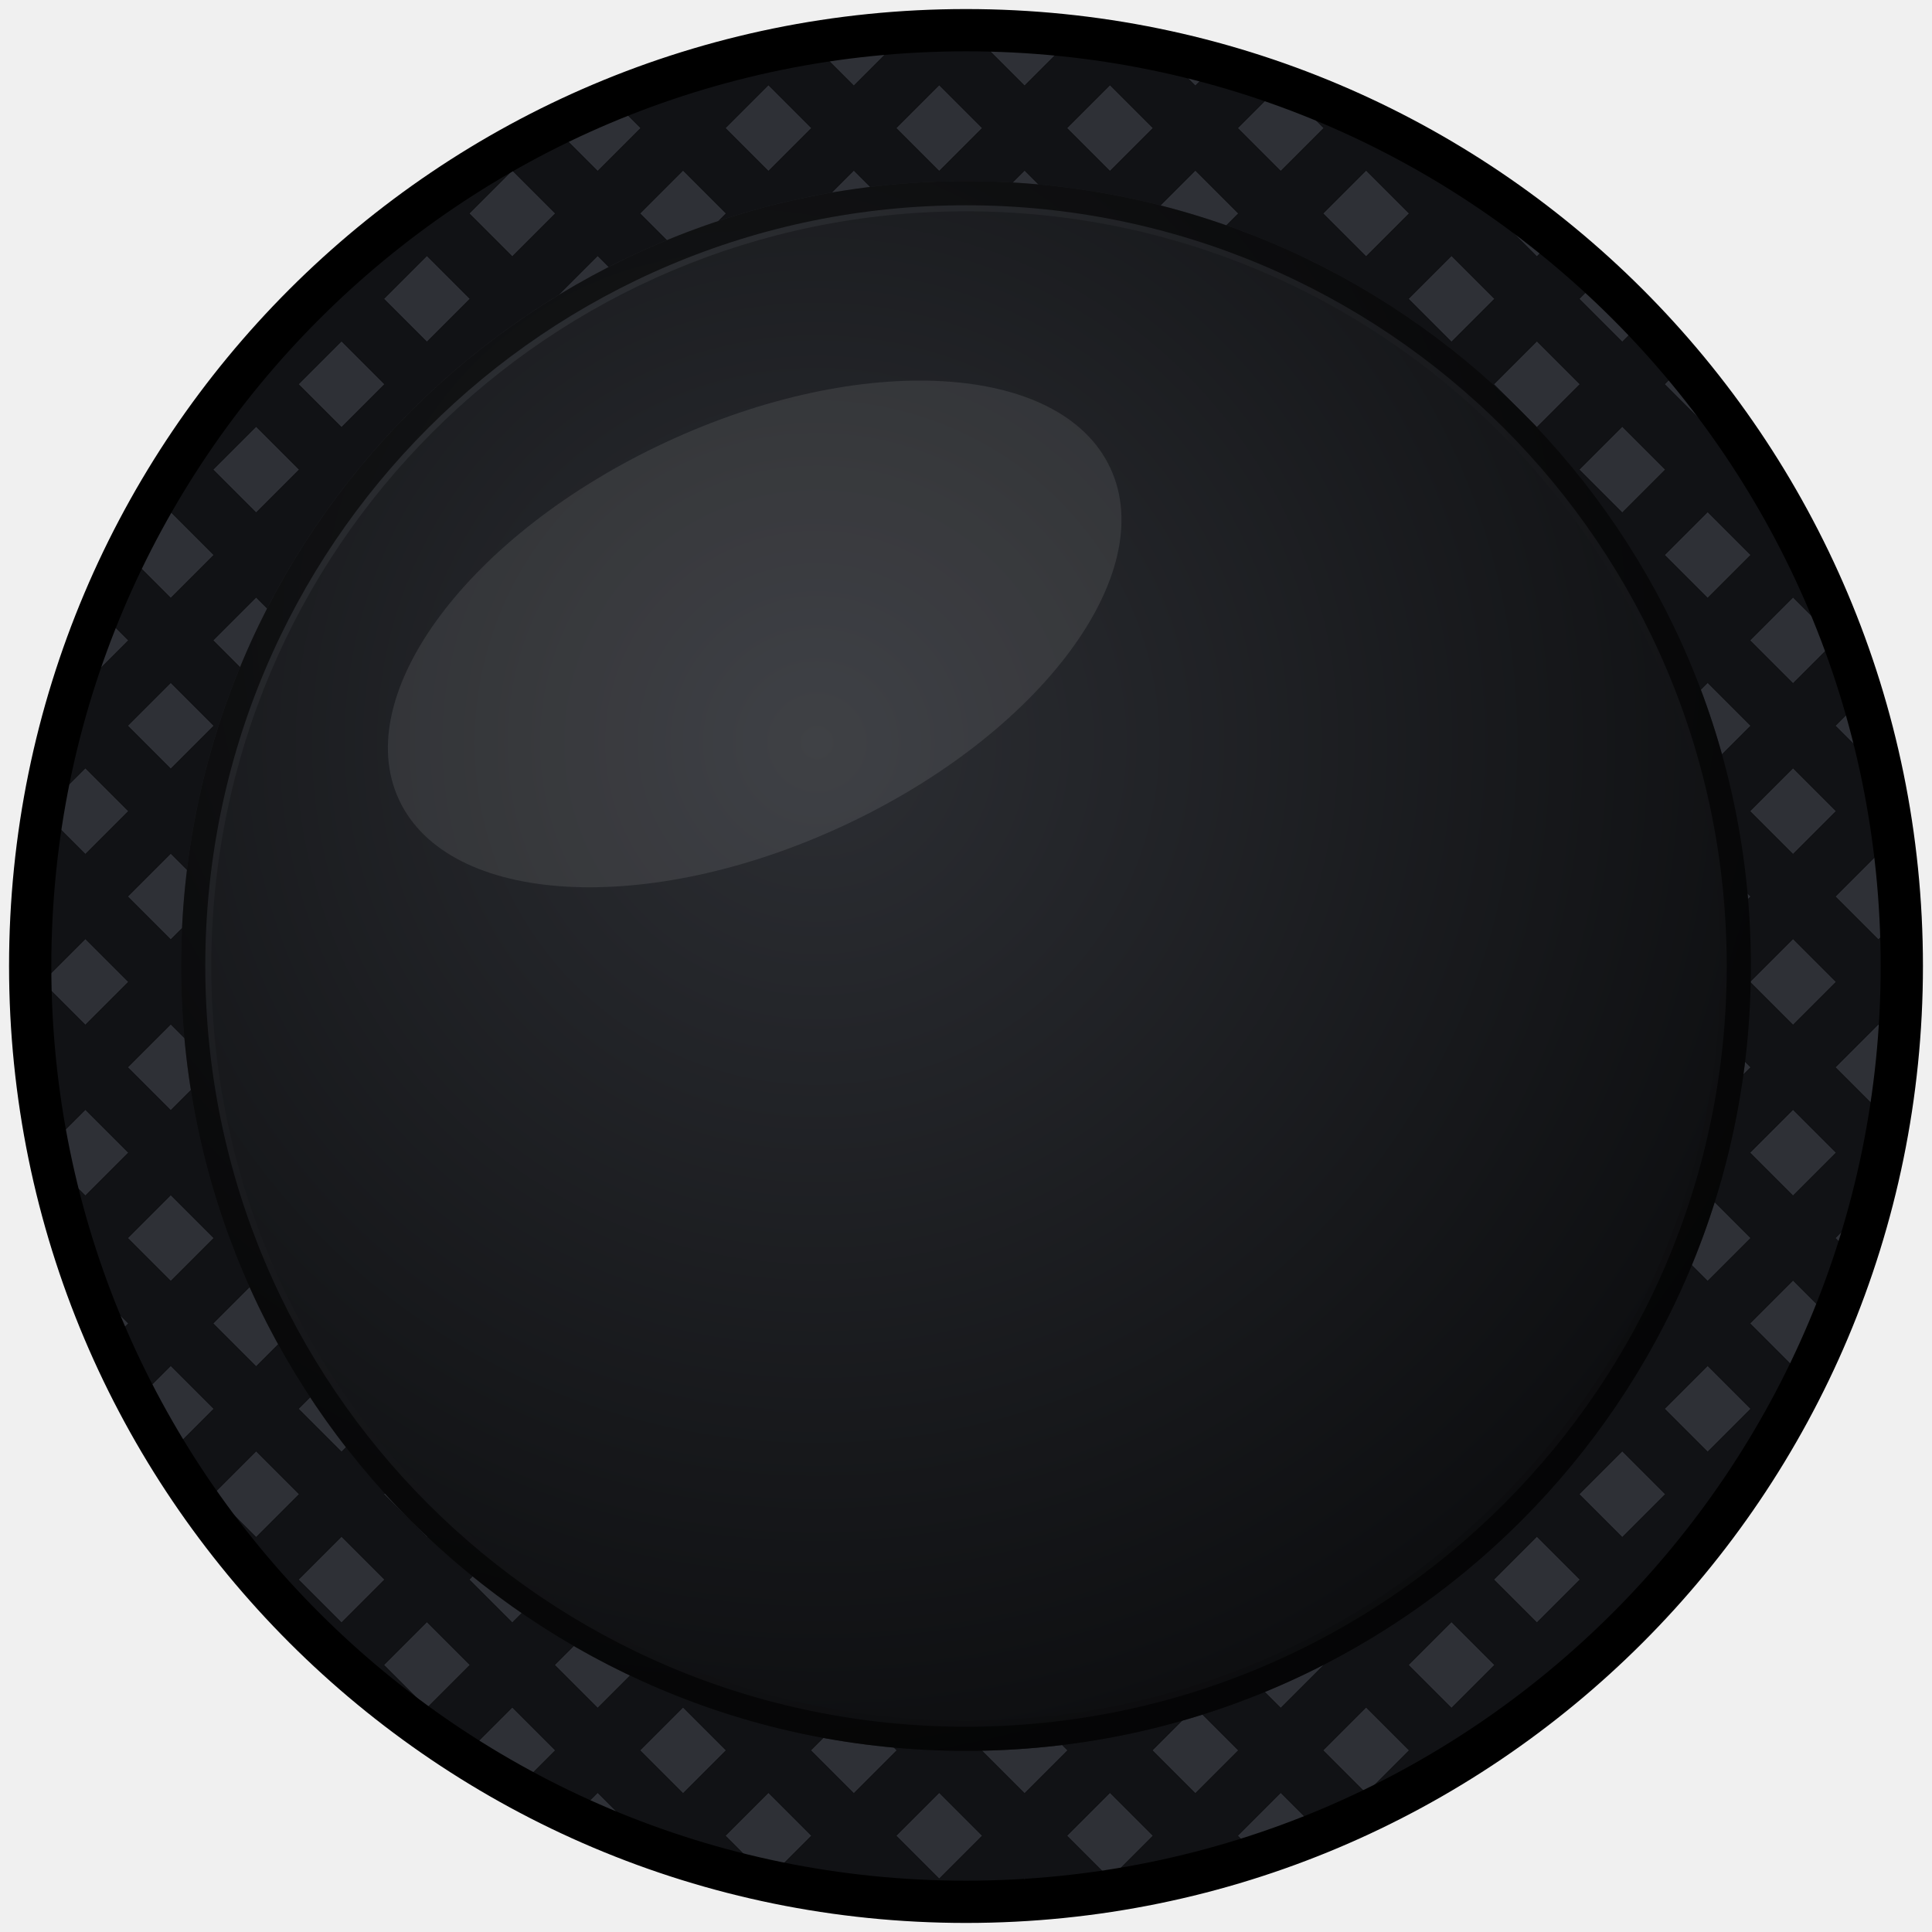
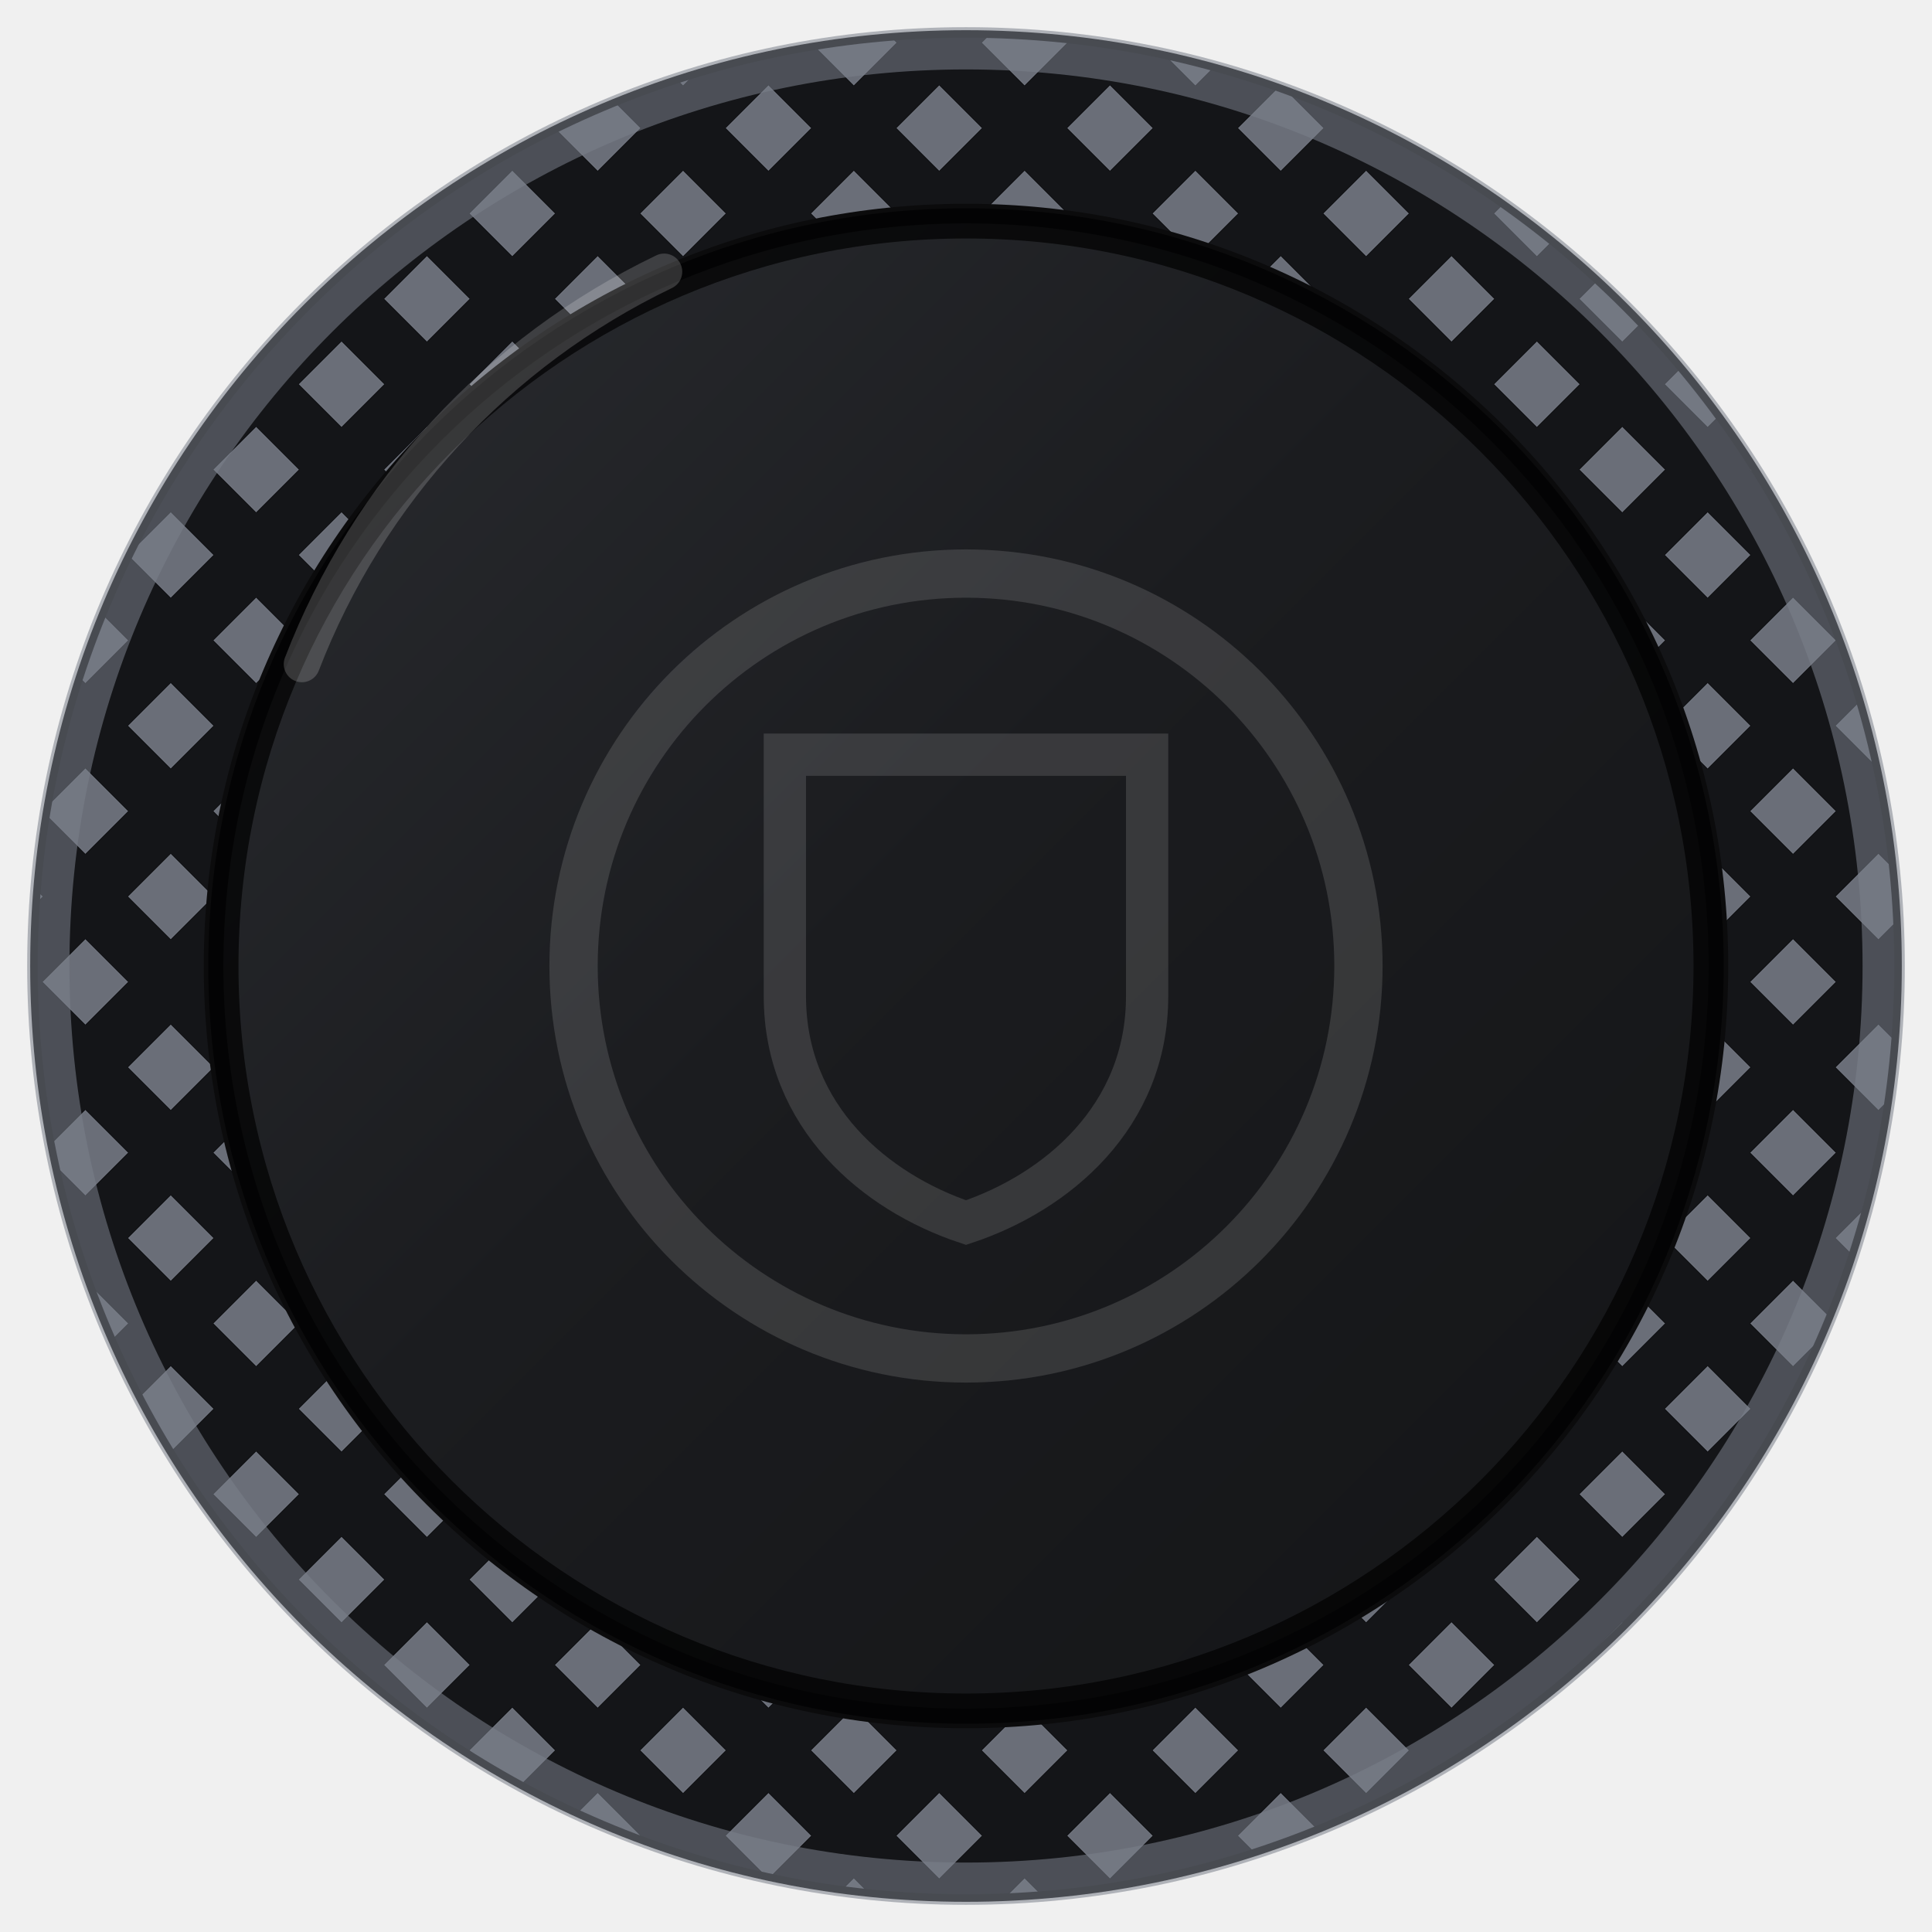
<svg xmlns="http://www.w3.org/2000/svg" viewBox="0 0 64 64">
  <defs>
-     <radialGradient id="rubber" cx="38%" cy="32%" r="75%">
-       <stop offset="0" stop-color="#3a3d42" />
-       <stop offset="0.55" stop-color="#18191c" />
-       <stop offset="1" stop-color="#050506" />
-     </radialGradient>
-     <radialGradient id="face" cx="40%" cy="35%" r="70%">
-       <stop offset="0" stop-color="#2c2e33" />
-       <stop offset="1" stop-color="#0d0e10" />
-     </radialGradient>
+     <linearGradient id="face" x1="0" y1="0" x2="1" y2="1">
+       <stop offset="0" stop-color="#2a2c30" />
+       <stop offset="0.45" stop-color="#1b1c1f" />
+       <stop offset="1" stop-color="#141517" />
+     </linearGradient>
    <pattern id="knurl" width="4" height="4" patternUnits="userSpaceOnUse" patternTransform="rotate(45)">
-       <rect width="4" height="4" fill="#111215" />
-       <rect width="2" height="2" fill="#2e3036" />
+       <rect width="4" height="4" fill="#141518" />
+       <rect width="2" height="2" fill="#6a6e78" />
    </pattern>
  </defs>
-   <circle cx="32" cy="32" r="31" fill="url(#rubber)" />
-   <circle cx="32" cy="32" r="28.5" fill="none" stroke="url(#knurl)" stroke-width="5" />
-   <circle cx="32" cy="32" r="25.6" fill="none" stroke="#000" stroke-opacity="0.6" stroke-width="0.8" />
-   <circle cx="32" cy="32" r="25" fill="url(#face)" />
-   <ellipse cx="25" cy="21" rx="13" ry="7" fill="#fff" opacity="0.09" transform="rotate(-25 25 21)" />
-   <circle cx="32" cy="32" r="31" fill="none" stroke="#000" stroke-width="1.4" />
+   <circle cx="32" cy="32" r="31" fill="#0b0b0c" />
+   <circle cx="32" cy="32" r="28" fill="none" stroke="url(#knurl)" stroke-width="5.5" />
+   <circle cx="32" cy="32" r="24.6" fill="url(#face)" />
+   <circle cx="32" cy="32" r="24.6" fill="none" stroke="#000" stroke-opacity="0.7" stroke-width="1" />
+   <circle cx="32" cy="32" r="13" fill="none" stroke="#fff" stroke-opacity="0.13" stroke-width="1.6" />
+   <path d="M26 25 H38 V33 C38 37 35 39.5 32 40.5 C29 39.5 26 37 26 33 Z" fill="none" stroke="#fff" stroke-opacity="0.13" stroke-width="1.4" />
+   <circle cx="32" cy="32" r="30.4" fill="none" stroke="#7a7f8a" stroke-opacity="0.55" stroke-width="1.4" />
+   <path d="M10 22 A24 24 0 0 1 22 9" fill="none" stroke="#fff" stroke-opacity="0.18" stroke-width="1.2" stroke-linecap="round" />
</svg>
